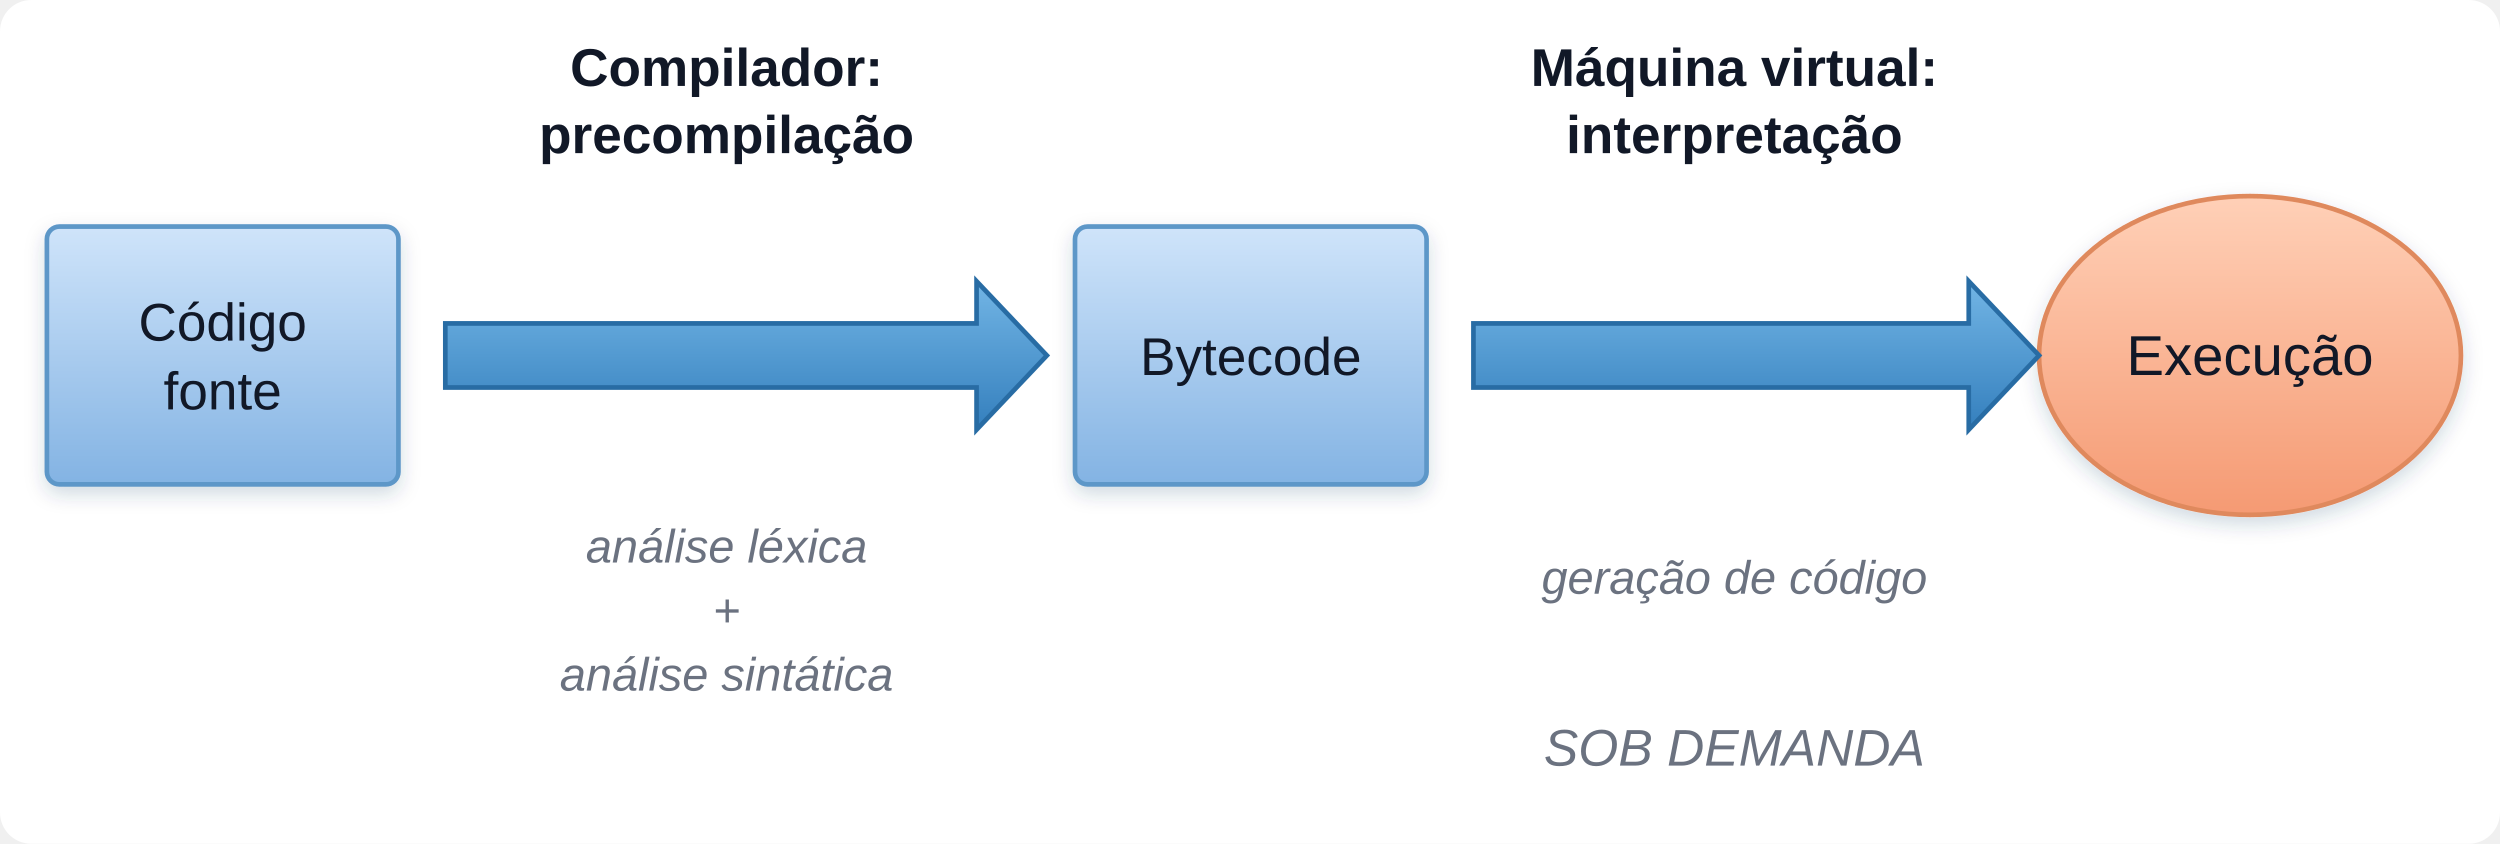
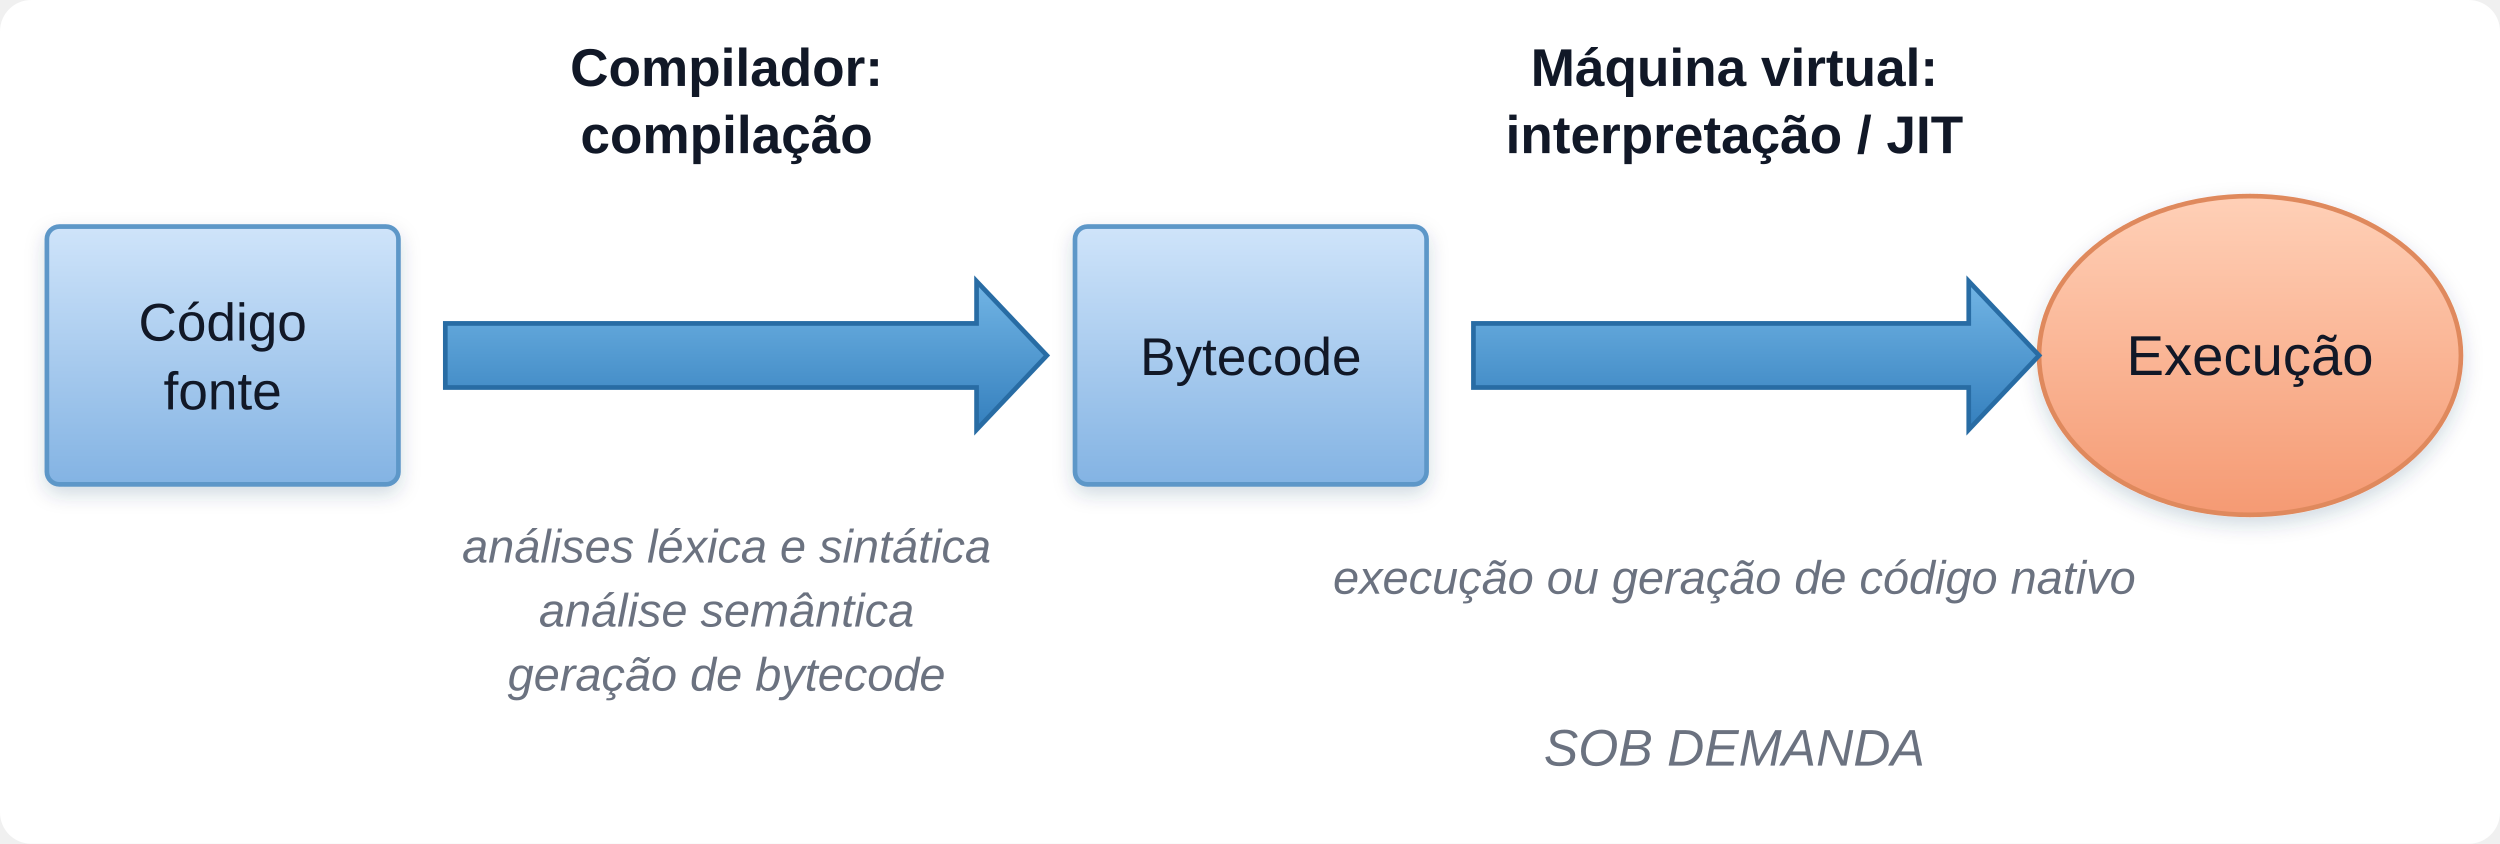
<svg xmlns="http://www.w3.org/2000/svg" viewBox="0 0 1600 540" role="img" aria-labelledby="title description">
  <defs>
    <linearGradient id="boxGradient" x1="0" y1="0" x2="0" y2="1">
      <stop offset="0%" stop-color="#cfe4fa" />
      <stop offset="100%" stop-color="#83b3e3" />
    </linearGradient>
    <linearGradient id="executionGradient" x1="0" y1="0" x2="0" y2="1">
      <stop offset="0%" stop-color="#ffd0b7" />
      <stop offset="100%" stop-color="#f59a73" />
    </linearGradient>
    <linearGradient id="arrowGradient" x1="0" y1="0" x2="0" y2="1">
      <stop offset="0%" stop-color="#72b5e5" />
      <stop offset="100%" stop-color="#347fbd" />
    </linearGradient>
    <filter id="shadow" x="-20%" y="-20%" width="140%" height="140%">
      <feDropShadow dx="0" dy="5" stdDeviation="6" flood-color="#163d5c" flood-opacity="0.18" />
    </filter>
  </defs>
  <rect width="1600" height="540" rx="20" fill="#ffffff" />
  <g font-family="Arial, Helvetica, sans-serif" text-anchor="middle" fill="#111827">
    <text x="465" y="55" font-size="34" font-weight="700">Compilador:</text>
-     <text x="465" y="98" font-size="34" font-weight="700">precompilação</text>
+     <text x="465" y="98" font-size="34" font-weight="700">compilação</text>
    <text x="1110" y="55" font-size="34" font-weight="700">Máquina virtual:</text>
-     <text x="1110" y="98" font-size="34" font-weight="700">interpretação</text>
+     <text x="1110" y="98" font-size="34" font-weight="700">interpretação / JIT</text>
    <g filter="url(#shadow)">
      <rect x="30" y="145" width="225" height="165" rx="8" fill="url(#boxGradient)" stroke="#5d97c8" stroke-width="3" />
      <rect x="688" y="145" width="225" height="165" rx="8" fill="url(#boxGradient)" stroke="#5d97c8" stroke-width="3" />
      <ellipse cx="1440" cy="227.5" rx="135" ry="102" fill="url(#executionGradient)" stroke="#df895d" stroke-width="3" />
    </g>
    <path d="M285 207 H625 V180 L670 227.5 L625 275 V248 H285 Z" fill="url(#arrowGradient)" stroke="#286ca4" stroke-width="3" />
    <path d="M943 207 H1260 V180 L1305 227.5 L1260 275 V248 H943 Z" fill="url(#arrowGradient)" stroke="#286ca4" stroke-width="3" />
    <text x="142.5" y="218" font-size="34">Código</text>
    <text x="142.5" y="262" font-size="34">fonte</text>
    <text x="800.5" y="240" font-size="34">Bytecode</text>
    <text x="1440" y="240" font-size="36">Execução</text>
    <g fill="#6b7280" font-size="30" font-style="italic">
-       <text x="465" y="360">análise léxica</text>
-       <text x="465" y="401">+</text>
-       <text x="465" y="442">análise sintática</text>
-       <text x="1110" y="380">geração de código</text>
+       <text x="465" y="360">análises léxica e sintática</text>
+       <text x="465" y="401">análise semântica</text>
+       <text x="465" y="442">geração de bytecode</text>
+       <text x="1110" y="380">execução ou geração de código nativo</text>
      <text x="1110" y="490" font-size="33">SOB DEMANDA</text>
    </g>
  </g>
</svg>
